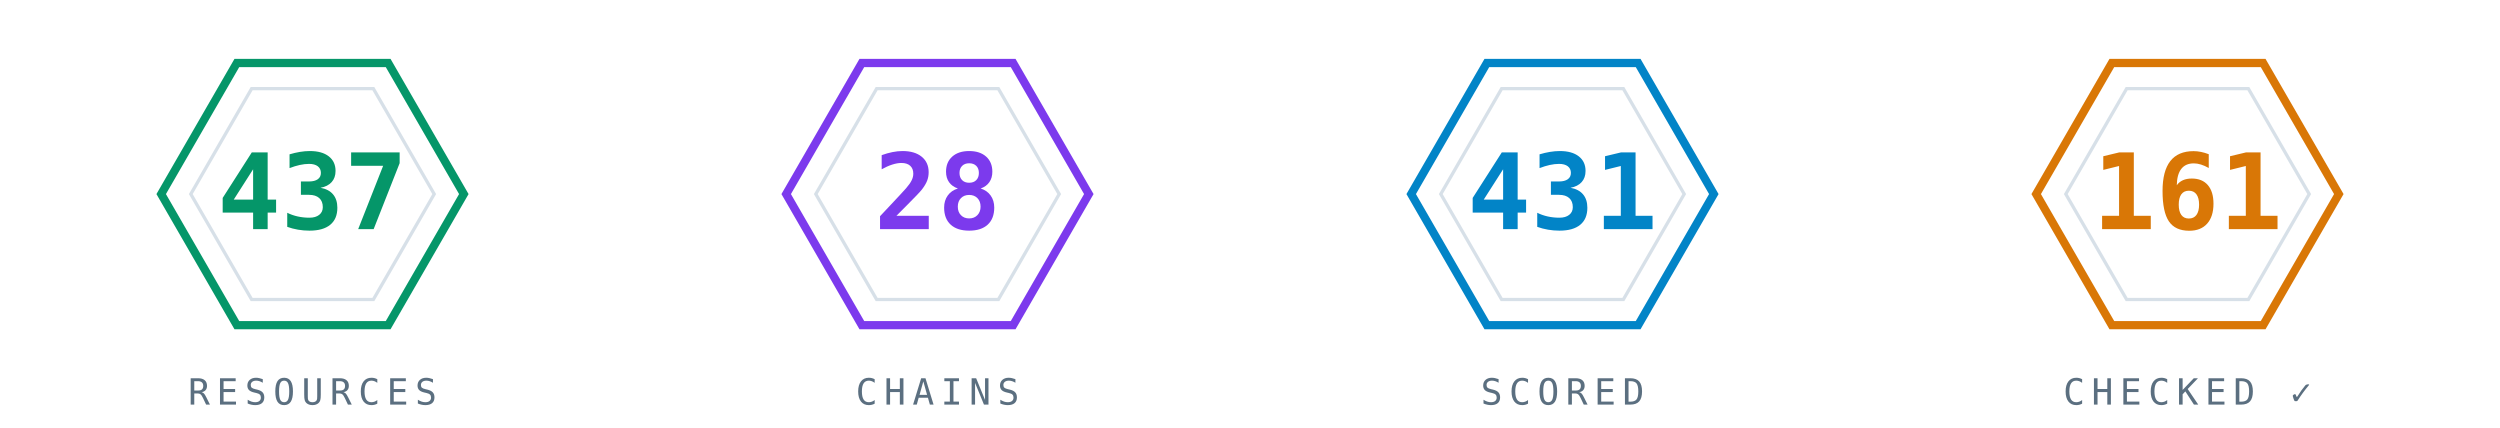
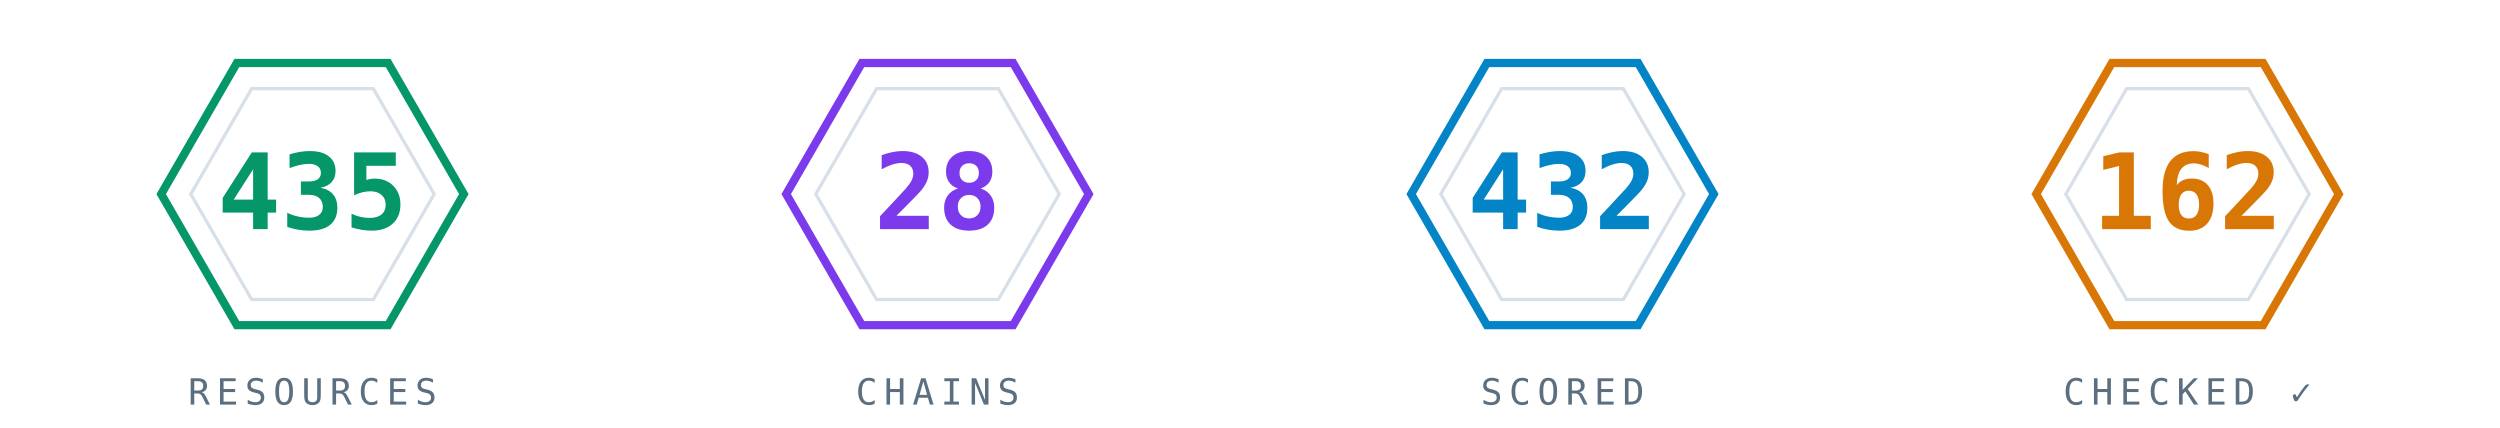
- <svg xmlns="http://www.w3.org/2000/svg" width="1520" height="260" viewBox="0 0 1520 260" role="img" aria-label="437 resources, 28 chains, 431 scored, 161 independently checked">
+ <svg xmlns="http://www.w3.org/2000/svg" width="1520" height="260" viewBox="0 0 1520 260" role="img" aria-label="435 resources, 28 chains, 432 scored, 162 independently checked">
  <g>
    <path d="M98.0 118.0 L144.0 38.3 L236.0 38.3 L282.0 118.0 L236.0 197.7 L144.0 197.7 Z" fill="none" stroke="#059669" stroke-width="5" />
    <path d="M116.0 118.0 L153.0 53.9 L227.0 53.9 L264.0 118.0 L227.0 182.1 L153.0 182.1 Z" fill="none" stroke="#d7e0e8" stroke-width="2" />
-     <text x="190" y="139.333" text-anchor="middle" font-family="ui-monospace, SFMono-Regular, Menlo, monospace" font-size="64" font-weight="700" fill="#059669">437</text>
+     <text x="190" y="139.333" text-anchor="middle" font-family="ui-monospace, SFMono-Regular, Menlo, monospace" font-size="64" font-weight="700" fill="#059669">435</text>
    <text x="190" y="246" text-anchor="middle" font-family="ui-monospace, SFMono-Regular, Menlo, monospace" font-size="22" letter-spacing="4" fill="#5b6f80">RESOURCES</text>
  </g>
  <g>
    <path d="M478.0 118.0 L524.0 38.3 L616.0 38.3 L662.0 118.0 L616.0 197.7 L524.0 197.7 Z" fill="none" stroke="#7c3aed" stroke-width="5" />
    <path d="M496.0 118.0 L533.0 53.9 L607.0 53.9 L644.0 118.0 L607.0 182.1 L533.0 182.1 Z" fill="none" stroke="#d7e0e8" stroke-width="2" />
    <text x="570" y="139.333" text-anchor="middle" font-family="ui-monospace, SFMono-Regular, Menlo, monospace" font-size="64" font-weight="700" fill="#7c3aed">28</text>
    <text x="570" y="246" text-anchor="middle" font-family="ui-monospace, SFMono-Regular, Menlo, monospace" font-size="22" letter-spacing="4" fill="#5b6f80">CHAINS</text>
  </g>
  <g>
    <path d="M858.0 118.0 L904.0 38.3 L996.0 38.3 L1042.0 118.0 L996.0 197.7 L904.0 197.7 Z" fill="none" stroke="#0284c7" stroke-width="5" />
    <path d="M876.0 118.0 L913.0 53.9 L987.0 53.9 L1024.0 118.0 L987.0 182.1 L913.0 182.1 Z" fill="none" stroke="#d7e0e8" stroke-width="2" />
-     <text x="950" y="139.333" text-anchor="middle" font-family="ui-monospace, SFMono-Regular, Menlo, monospace" font-size="64" font-weight="700" fill="#0284c7">431</text>
+     <text x="950" y="139.333" text-anchor="middle" font-family="ui-monospace, SFMono-Regular, Menlo, monospace" font-size="64" font-weight="700" fill="#0284c7">432</text>
    <text x="950" y="246" text-anchor="middle" font-family="ui-monospace, SFMono-Regular, Menlo, monospace" font-size="22" letter-spacing="4" fill="#5b6f80">SCORED</text>
  </g>
  <g>
    <path d="M1238.0 118.0 L1284.0 38.3 L1376.0 38.3 L1422.0 118.0 L1376.0 197.7 L1284.0 197.7 Z" fill="none" stroke="#d97706" stroke-width="5" />
    <path d="M1256.0 118.0 L1293.0 53.9 L1367.0 53.9 L1404.0 118.0 L1367.0 182.1 L1293.0 182.1 Z" fill="none" stroke="#d7e0e8" stroke-width="2" />
-     <text x="1330" y="139.333" text-anchor="middle" font-family="ui-monospace, SFMono-Regular, Menlo, monospace" font-size="64" font-weight="700" fill="#d97706">161</text>
+     <text x="1330" y="139.333" text-anchor="middle" font-family="ui-monospace, SFMono-Regular, Menlo, monospace" font-size="64" font-weight="700" fill="#d97706">162</text>
    <text x="1330" y="246" text-anchor="middle" font-family="ui-monospace, SFMono-Regular, Menlo, monospace" font-size="22" letter-spacing="4" fill="#5b6f80">CHECKED ✓</text>
  </g>
</svg>
